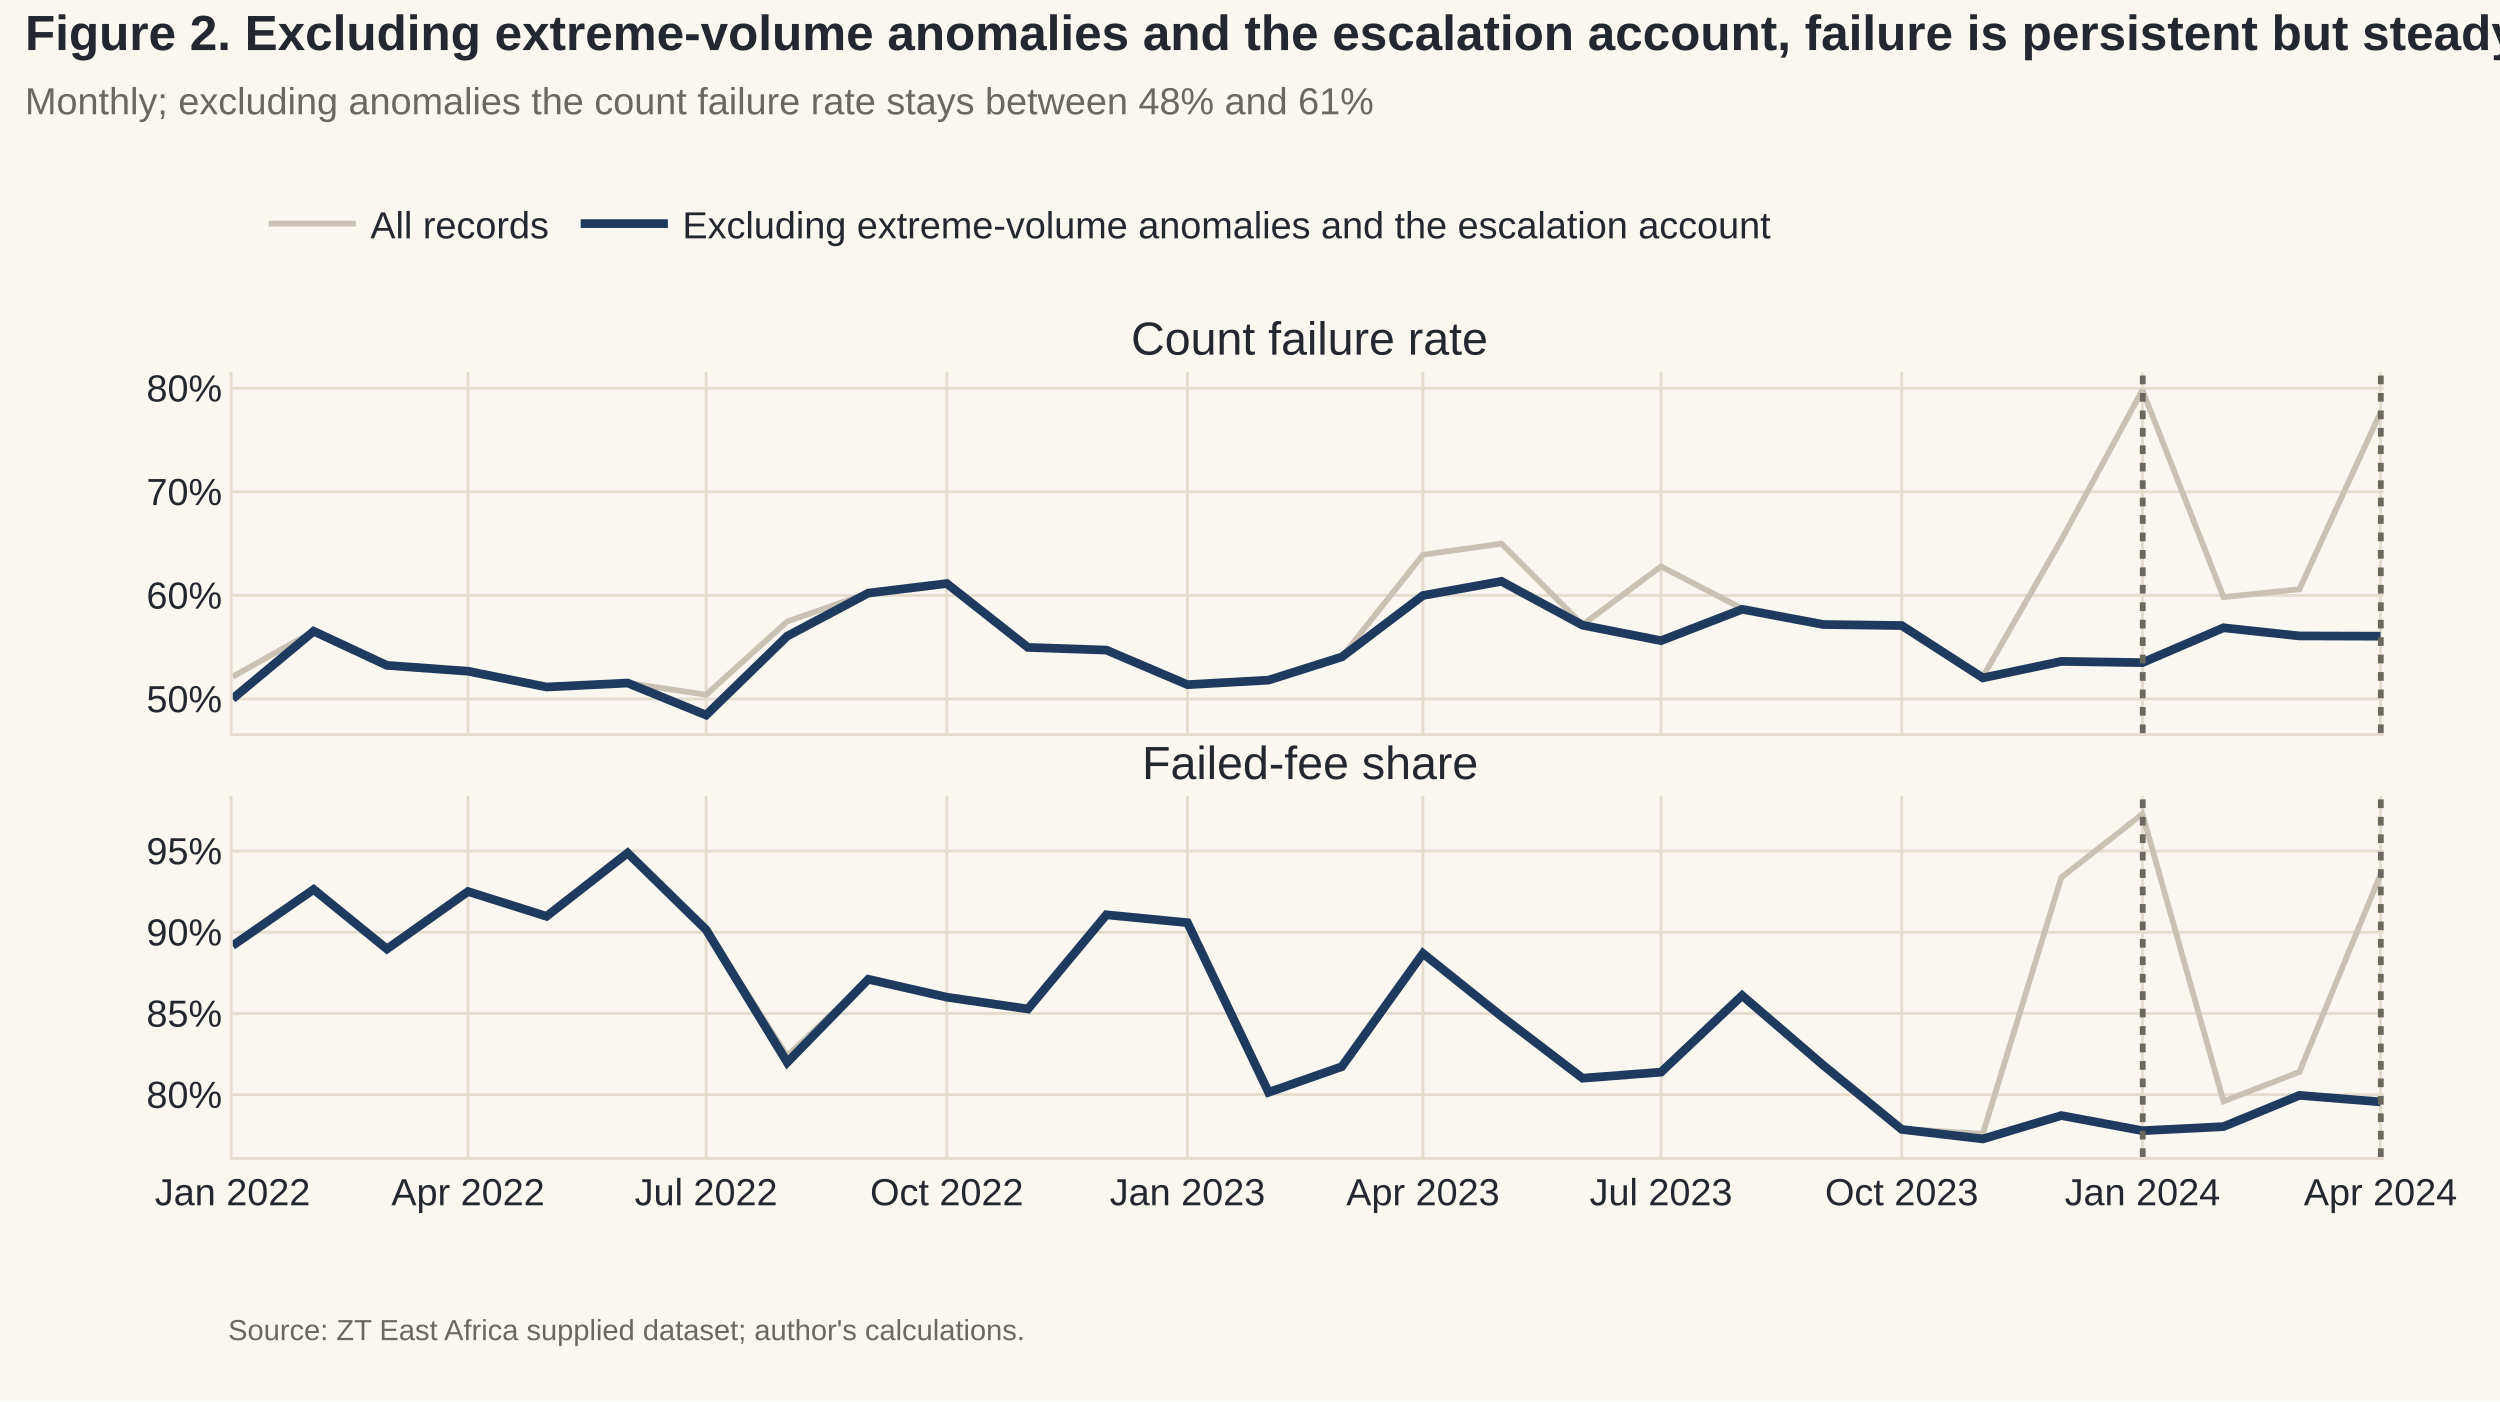
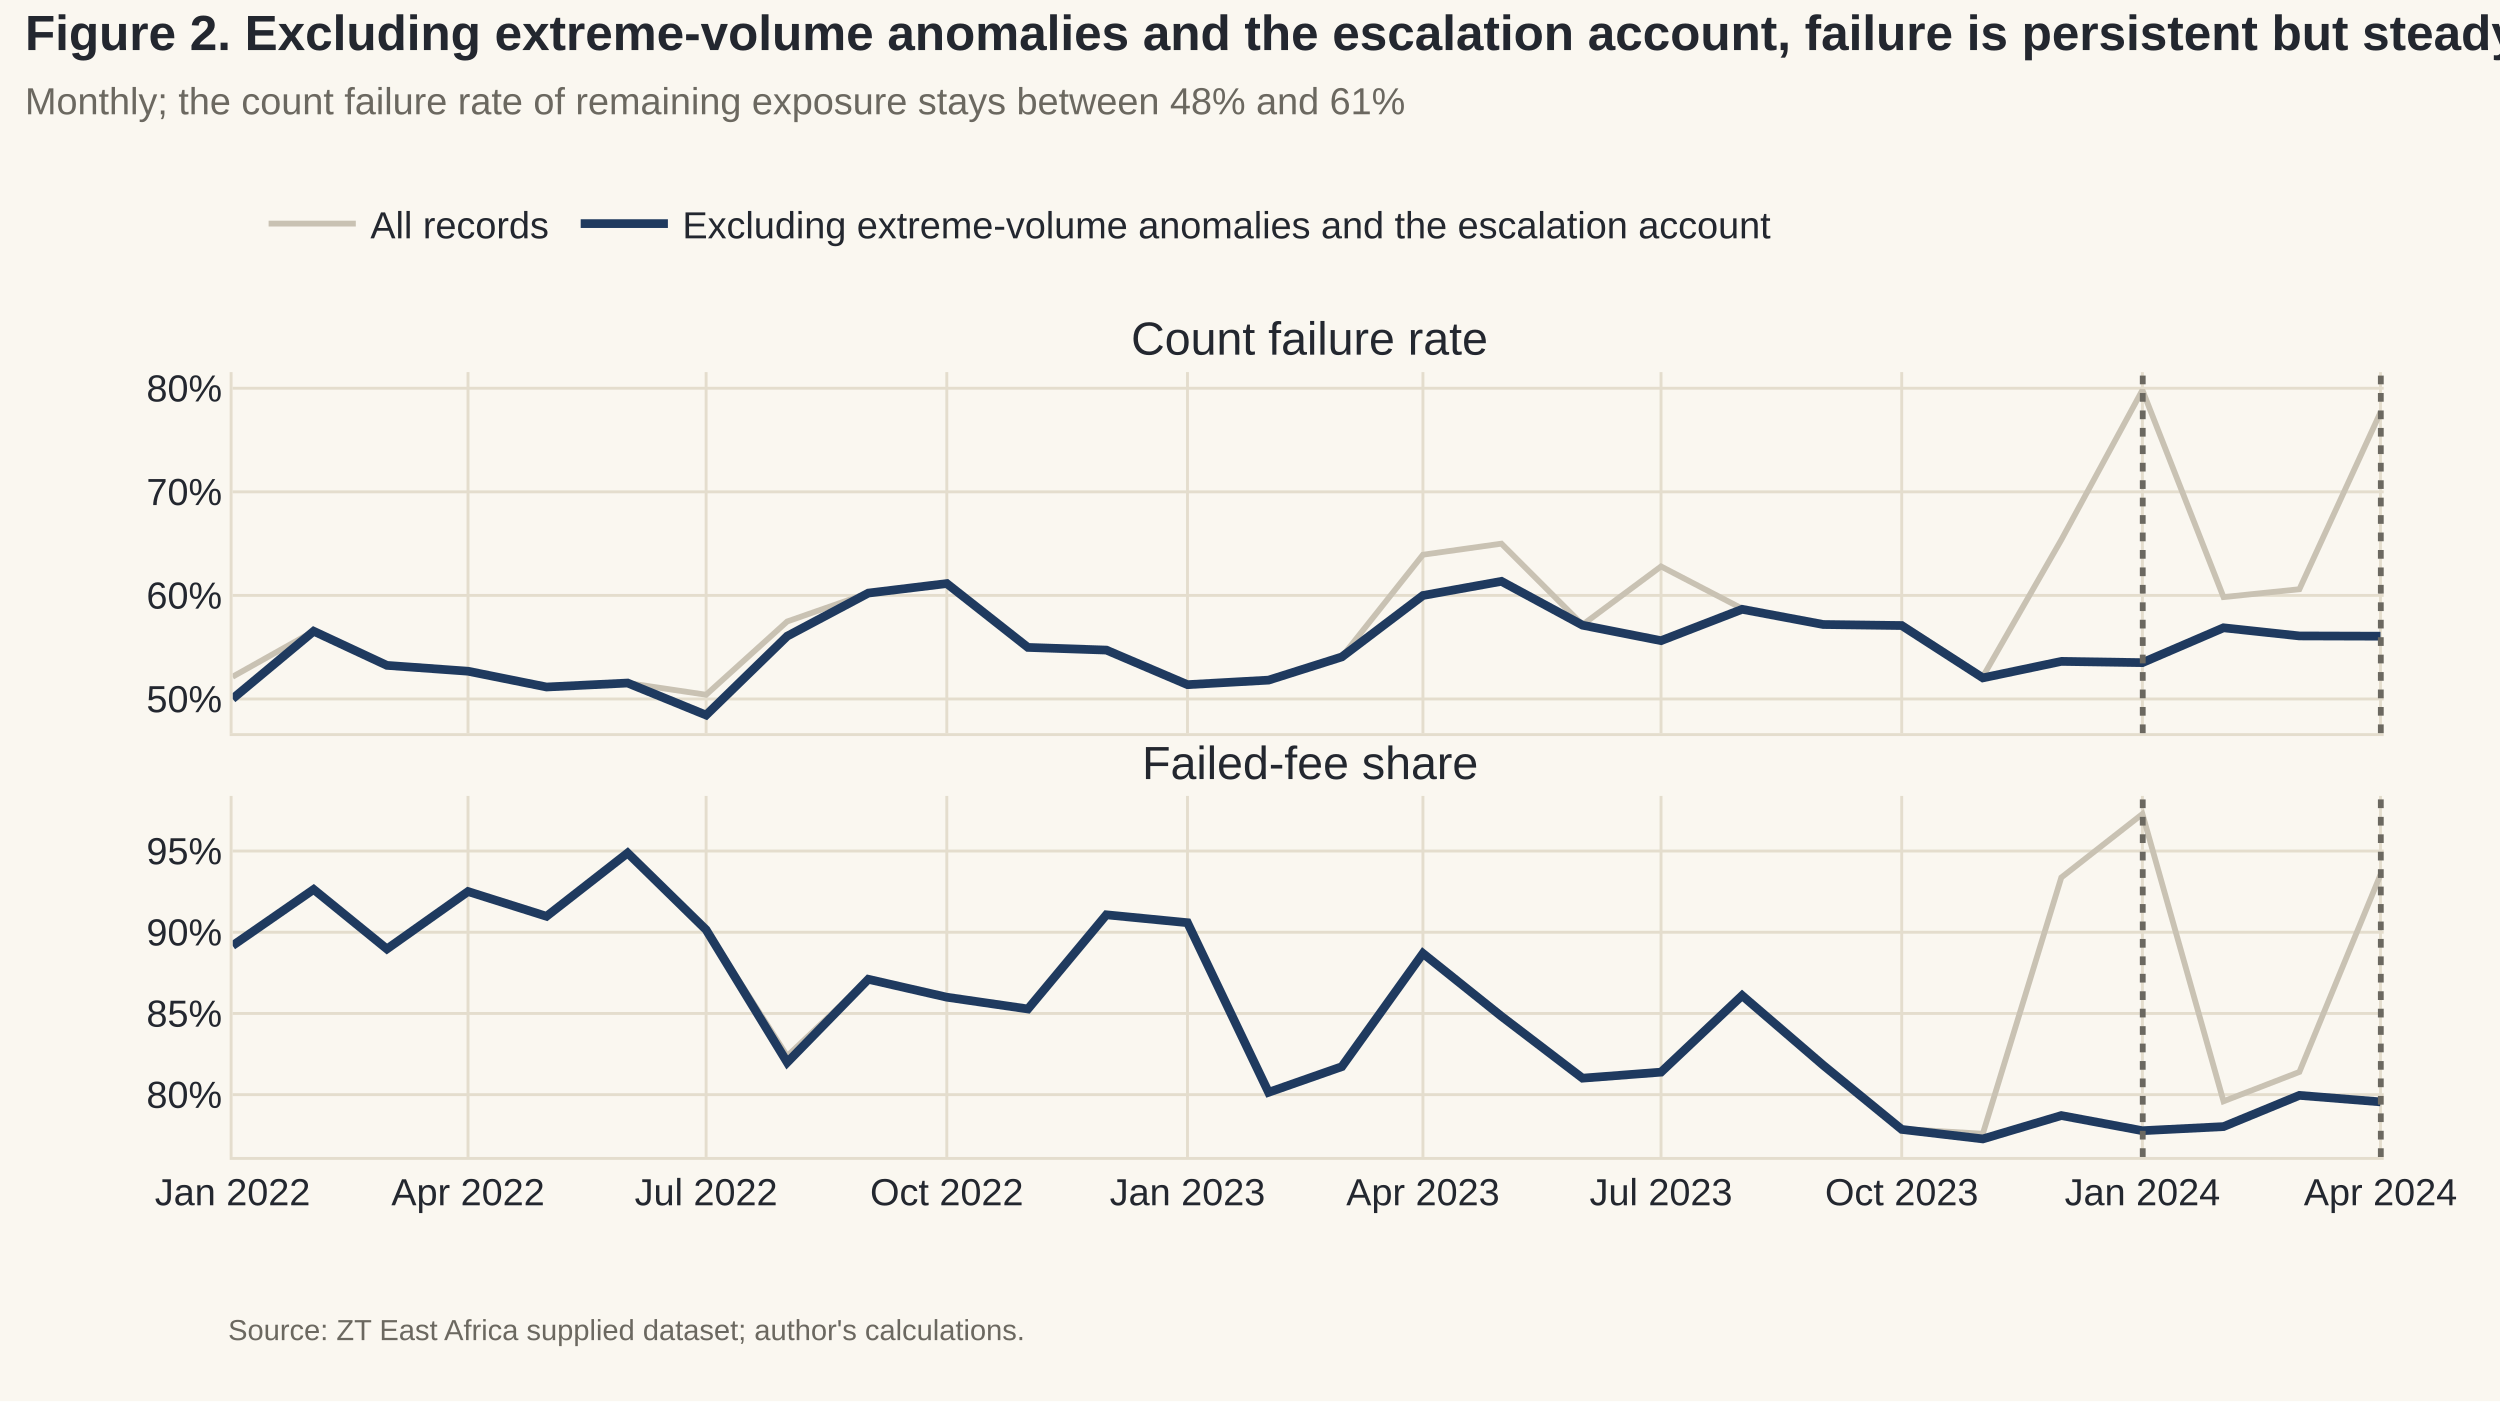
<svg xmlns="http://www.w3.org/2000/svg" class="main-svg" width="860" height="482" style="" viewBox="0 0 860 482">
  <rect x="0" y="0" width="860" height="482" style="fill: rgb(250, 247, 240); fill-opacity: 1;" />
-   <defs id="defs-b3734f">
+   <defs id="defs-a22242">
    <g class="clips">
-       <clipPath id="clipb3734fxyplot" class="plotclip">
+       <clipPath id="clipa22242xyplot" class="plotclip">
        <rect width="740" height="124.2" />
      </clipPath>
-       <clipPath id="clipb3734fx2y2plot" class="plotclip">
+       <clipPath id="clipa22242x2y2plot" class="plotclip">
        <rect width="740" height="124.2" />
      </clipPath>
-       <clipPath class="axesclip" id="clipb3734fx">
+       <clipPath class="axesclip" id="clipa22242x">
        <rect x="80" y="0" width="740" height="482" />
      </clipPath>
-       <clipPath class="axesclip" id="clipb3734fy">
+       <clipPath class="axesclip" id="clipa22242y">
        <rect x="0" y="128" width="860" height="124.2" />
      </clipPath>
-       <clipPath class="axesclip" id="clipb3734fxy">
+       <clipPath class="axesclip" id="clipa22242xy">
        <rect x="80" y="128" width="740" height="124.2" />
      </clipPath>
-       <clipPath class="axesclip" id="clipb3734fy2">
+       <clipPath class="axesclip" id="clipa22242y2">
        <rect x="0" y="273.8" width="860" height="124.2" />
      </clipPath>
-       <clipPath class="axesclip" id="clipb3734fxy2">
+       <clipPath class="axesclip" id="clipa22242xy2">
        <rect x="80" y="273.8" width="740" height="124.2" />
      </clipPath>
-       <clipPath class="axesclip" id="clipb3734fx2">
+       <clipPath class="axesclip" id="clipa22242x2">
        <rect x="80" y="0" width="740" height="482" />
      </clipPath>
-       <clipPath class="axesclip" id="clipb3734fx2y">
+       <clipPath class="axesclip" id="clipa22242x2y">
        <rect x="80" y="128" width="740" height="124.2" />
      </clipPath>
-       <clipPath class="axesclip" id="clipb3734fx2y2">
+       <clipPath class="axesclip" id="clipa22242x2y2">
        <rect x="80" y="273.8" width="740" height="124.2" />
      </clipPath>
    </g>
    <g class="gradients" />
    <g class="patterns" />
  </defs>
  <g class="bglayer" />
  <g class="layer-below">
    <g class="imagelayer" />
    <g class="shapelayer" />
  </g>
  <g class="cartesianlayer">
    <g class="subplot xy">
      <g class="layer-subplot">
        <g class="shapelayer" />
        <g class="imagelayer" />
      </g>
      <g class="minor-gridlayer">
        <g class="x" />
        <g class="y" />
      </g>
      <g class="gridlayer">
        <g class="x">
          <path class="xgrid crisp" transform="translate(161,0)" d="M0,128v124.2" style="stroke: rgb(228, 221, 205); stroke-opacity: 1; stroke-width: 1px;" />
          <path class="xgrid crisp" transform="translate(242.9,0)" d="M0,128v124.2" style="stroke: rgb(228, 221, 205); stroke-opacity: 1; stroke-width: 1px;" />
          <path class="xgrid crisp" transform="translate(325.7,0)" d="M0,128v124.2" style="stroke: rgb(228, 221, 205); stroke-opacity: 1; stroke-width: 1px;" />
          <path class="xgrid crisp" transform="translate(408.49,0)" d="M0,128v124.2" style="stroke: rgb(228, 221, 205); stroke-opacity: 1; stroke-width: 1px;" />
          <path class="xgrid crisp" transform="translate(489.49,0)" d="M0,128v124.2" style="stroke: rgb(228, 221, 205); stroke-opacity: 1; stroke-width: 1px;" />
          <path class="xgrid crisp" transform="translate(571.39,0)" d="M0,128v124.2" style="stroke: rgb(228, 221, 205); stroke-opacity: 1; stroke-width: 1px;" />
          <path class="xgrid crisp" transform="translate(654.19,0)" d="M0,128v124.2" style="stroke: rgb(228, 221, 205); stroke-opacity: 1; stroke-width: 1px;" />
          <path class="xgrid crisp" transform="translate(736.99,0)" d="M0,128v124.2" style="stroke: rgb(228, 221, 205); stroke-opacity: 1; stroke-width: 1px;" />
          <path class="xgrid crisp" transform="translate(818.89,0)" d="M0,128v124.2" style="stroke: rgb(228, 221, 205); stroke-opacity: 1; stroke-width: 1px;" />
        </g>
        <g class="y">
          <path class="ygrid crisp" transform="translate(0,240.45)" d="M80,0h740" style="stroke: rgb(228, 221, 205); stroke-opacity: 1; stroke-width: 1px;" />
          <path class="ygrid crisp" transform="translate(0,204.82)" d="M80,0h740" style="stroke: rgb(228, 221, 205); stroke-opacity: 1; stroke-width: 1px;" />
          <path class="ygrid crisp" transform="translate(0,169.19)" d="M80,0h740" style="stroke: rgb(228, 221, 205); stroke-opacity: 1; stroke-width: 1px;" />
          <path class="ygrid crisp" transform="translate(0,133.56)" d="M80,0h740" style="stroke: rgb(228, 221, 205); stroke-opacity: 1; stroke-width: 1px;" />
        </g>
      </g>
      <g class="zerolinelayer" />
      <g class="layer-between">
        <g class="shapelayer" />
        <g class="imagelayer" />
      </g>
      <path class="xlines-below" />
      <path class="ylines-below" />
      <g class="overlines-below" />
      <g class="xaxislayer-below" />
      <g class="yaxislayer-below" />
      <g class="overaxes-below" />
      <g class="overplot">
-         <g class="xy" transform="translate(80,128)" clip-path="url(#clipb3734fxyplot)">
+         <g class="xy" transform="translate(80,128)" clip-path="url(#clipa22242xyplot)">
          <g class="scatterlayer mlayer">
-             <g class="trace scatter trace7201d6" style="stroke-miterlimit: 2; opacity: 1;">
+             <g class="trace scatter trace74df74" style="stroke-miterlimit: 2; opacity: 1;">
              <g class="fills" />
              <g class="errorbars" />
              <g class="lines">
                <path class="js-line" d="M0,104.81L27.9,89.14L53.1,100.89L81,102.9L108,108.33L135.9,106.96L162.9,110.99L190.8,85.79L218.7,76.02L245.7,72.74L273.6,94.71L300.59,95.63L328.49,107.52L356.39,105.95L381.59,97.98L409.49,62.82L436.49,59.02L464.39,86.91L491.39,66.86L519.29,81.36L547.19,86.53L574.19,86.63L602.09,104.81L629.09,57.7L656.99,6.21L684.89,77.4L710.99,74.69L738.89,13.86" style="vector-effect: none; fill: none; stroke: rgb(201, 194, 179); stroke-opacity: 1; stroke-width: 2px; opacity: 1;" />
              </g>
              <g class="points" />
              <g class="text" />
            </g>
-             <g class="trace scatter tracec8153f" style="stroke-miterlimit: 2; opacity: 1;">
+             <g class="trace scatter traced7c337" style="stroke-miterlimit: 2; opacity: 1;">
              <g class="fills" />
              <g class="errorbars" />
              <g class="lines">
                <path class="js-line" d="M0,112.38L27.9,89.14L53.1,100.89L81,102.9L108,108.33L135.9,106.96L162.9,117.99L190.8,90.84L218.7,76.02L245.7,72.74L273.6,94.71L300.59,95.63L328.49,107.52L356.39,105.96L381.59,97.98L409.49,76.85L436.49,71.98L464.39,87.07L491.39,92.39L519.29,81.6L547.19,86.83L574.19,87.19L602.09,105.19L629.09,99.52L656.99,99.95L684.89,87.96L710.99,90.76L738.89,90.85" style="vector-effect: none; fill: none; stroke: rgb(31, 58, 95); stroke-opacity: 1; stroke-width: 3px; opacity: 1;" />
              </g>
              <g class="points" />
              <g class="text" />
            </g>
          </g>
        </g>
      </g>
      <g class="zerolinelayer-above" />
      <path class="xlines-above crisp" d="M79,252.7H820" style="fill: none; stroke-width: 1px; stroke: rgb(228, 221, 205); stroke-opacity: 1;" />
      <path class="ylines-above crisp" d="M79.5,128V252.2" style="fill: none; stroke-width: 1px; stroke: rgb(228, 221, 205); stroke-opacity: 1;" />
      <g class="overlines-above" />
      <g class="xaxislayer-above" />
      <g class="yaxislayer-above">
        <g class="ytick">
          <text text-anchor="end" x="76.4" y="4.55" transform="translate(0,240.45)" style="font-family: &quot;Source Sans 3&quot;, &quot;Source Sans Pro&quot;, &quot;Segoe UI&quot;, Arial, sans-serif; font-size: 13px; fill: rgb(35, 39, 47); fill-opacity: 1; white-space: pre;">50%</text>
        </g>
        <g class="ytick">
          <text text-anchor="end" x="76.4" y="4.55" style="font-family: &quot;Source Sans 3&quot;, &quot;Source Sans Pro&quot;, &quot;Segoe UI&quot;, Arial, sans-serif; font-size: 13px; fill: rgb(35, 39, 47); fill-opacity: 1; white-space: pre;" transform="translate(0,204.82)">60%</text>
        </g>
        <g class="ytick">
          <text text-anchor="end" x="76.4" y="4.55" style="font-family: &quot;Source Sans 3&quot;, &quot;Source Sans Pro&quot;, &quot;Segoe UI&quot;, Arial, sans-serif; font-size: 13px; fill: rgb(35, 39, 47); fill-opacity: 1; white-space: pre;" transform="translate(0,169.19)">70%</text>
        </g>
        <g class="ytick">
          <text text-anchor="end" x="76.4" y="4.55" style="font-family: &quot;Source Sans 3&quot;, &quot;Source Sans Pro&quot;, &quot;Segoe UI&quot;, Arial, sans-serif; font-size: 13px; fill: rgb(35, 39, 47); fill-opacity: 1; white-space: pre;" transform="translate(0,133.56)">80%</text>
        </g>
      </g>
      <g class="overaxes-above" />
    </g>
    <g class="subplot x2y2">
      <g class="layer-subplot">
        <g class="shapelayer" />
        <g class="imagelayer" />
      </g>
      <g class="minor-gridlayer">
        <g class="x2" />
        <g class="y2" />
      </g>
      <g class="gridlayer">
        <g class="x2">
          <path class="x2grid crisp" transform="translate(161,0)" d="M0,273.8v124.2" style="stroke: rgb(228, 221, 205); stroke-opacity: 1; stroke-width: 1px;" />
          <path class="x2grid crisp" transform="translate(242.9,0)" d="M0,273.8v124.2" style="stroke: rgb(228, 221, 205); stroke-opacity: 1; stroke-width: 1px;" />
          <path class="x2grid crisp" transform="translate(325.7,0)" d="M0,273.8v124.2" style="stroke: rgb(228, 221, 205); stroke-opacity: 1; stroke-width: 1px;" />
          <path class="x2grid crisp" transform="translate(408.49,0)" d="M0,273.8v124.2" style="stroke: rgb(228, 221, 205); stroke-opacity: 1; stroke-width: 1px;" />
          <path class="x2grid crisp" transform="translate(489.49,0)" d="M0,273.8v124.2" style="stroke: rgb(228, 221, 205); stroke-opacity: 1; stroke-width: 1px;" />
          <path class="x2grid crisp" transform="translate(571.39,0)" d="M0,273.8v124.2" style="stroke: rgb(228, 221, 205); stroke-opacity: 1; stroke-width: 1px;" />
          <path class="x2grid crisp" transform="translate(654.19,0)" d="M0,273.8v124.2" style="stroke: rgb(228, 221, 205); stroke-opacity: 1; stroke-width: 1px;" />
          <path class="x2grid crisp" transform="translate(736.99,0)" d="M0,273.8v124.2" style="stroke: rgb(228, 221, 205); stroke-opacity: 1; stroke-width: 1px;" />
          <path class="x2grid crisp" transform="translate(818.89,0)" d="M0,273.8v124.2" style="stroke: rgb(228, 221, 205); stroke-opacity: 1; stroke-width: 1px;" />
        </g>
        <g class="y2">
          <path class="y2grid crisp" transform="translate(0,376.56)" d="M80,0h740" style="stroke: rgb(228, 221, 205); stroke-opacity: 1; stroke-width: 1px;" />
          <path class="y2grid crisp" transform="translate(0,348.63)" d="M80,0h740" style="stroke: rgb(228, 221, 205); stroke-opacity: 1; stroke-width: 1px;" />
          <path class="y2grid crisp" transform="translate(0,320.69)" d="M80,0h740" style="stroke: rgb(228, 221, 205); stroke-opacity: 1; stroke-width: 1px;" />
          <path class="y2grid crisp" transform="translate(0,292.75)" d="M80,0h740" style="stroke: rgb(228, 221, 205); stroke-opacity: 1; stroke-width: 1px;" />
        </g>
      </g>
      <g class="zerolinelayer" />
      <g class="layer-between">
        <g class="shapelayer" />
        <g class="imagelayer" />
      </g>
      <path class="xlines-below" />
      <path class="ylines-below" />
      <g class="overlines-below" />
      <g class="xaxislayer-below" />
      <g class="yaxislayer-below" />
      <g class="overaxes-below" />
      <g class="overplot">
-         <g class="x2y2" transform="translate(80,273.8)" clip-path="url(#clipb3734fx2y2plot)">
+         <g class="x2y2" transform="translate(80,273.8)" clip-path="url(#clipa22242x2y2plot)">
          <g class="scatterlayer mlayer">
-             <g class="trace scatter trace5fac13" style="stroke-miterlimit: 2; opacity: 1;">
+             <g class="trace scatter traceb963dd" style="stroke-miterlimit: 2; opacity: 1;">
              <g class="fills" />
              <g class="errorbars" />
              <g class="lines">
                <path class="js-line" d="M0,51.08L27.9,32.16L53.1,52.65L81,32.85L108,41.41L135.9,19.63L162.9,45.88L190.8,89.47L218.7,63.07L245.7,69.24L273.6,73.29L300.59,40.89L328.49,43.61L356.39,101.96L381.59,93.13L409.49,53.84L436.49,75.24L464.39,97.06L491.39,94.64L519.29,68.2L547.19,92.39L574.19,114.55L602.09,116.21L629.09,28.06L656.99,6.21L684.89,105.04L710.99,94.95L738.89,27.1" style="vector-effect: none; fill: none; stroke: rgb(201, 194, 179); stroke-opacity: 1; stroke-width: 2px; opacity: 1;" />
              </g>
              <g class="points" />
              <g class="text" />
            </g>
-             <g class="trace scatter tracefcc6d9" style="stroke-miterlimit: 2; opacity: 1;">
+             <g class="trace scatter traced116bc" style="stroke-miterlimit: 2; opacity: 1;">
              <g class="fills" />
              <g class="errorbars" />
              <g class="lines">
                <path class="js-line" d="M0,51.5L27.9,32.16L53.1,52.65L81,32.89L108,41.41L135.9,19.63L162.9,46.04L190.8,91.67L218.7,63.07L245.7,69.24L273.6,73.29L300.59,40.89L328.49,43.61L356.39,101.96L381.59,93.13L409.49,54.18L436.49,75.81L464.39,97.09L491.39,95.02L519.29,68.66L547.19,92.64L574.19,114.72L602.09,117.99L629.09,109.95L656.99,115.16L684.89,113.75L710.99,103.01L738.89,105.25" style="vector-effect: none; fill: none; stroke: rgb(31, 58, 95); stroke-opacity: 1; stroke-width: 3px; opacity: 1;" />
              </g>
              <g class="points" />
              <g class="text" />
            </g>
          </g>
        </g>
      </g>
      <g class="zerolinelayer-above" />
      <path class="xlines-above crisp" d="M79,398.5H820" style="fill: none; stroke-width: 1px; stroke: rgb(228, 221, 205); stroke-opacity: 1;" />
      <path class="ylines-above crisp" d="M79.5,273.8V398" style="fill: none; stroke-width: 1px; stroke: rgb(228, 221, 205); stroke-opacity: 1;" />
      <g class="overlines-above" />
      <g class="xaxislayer-above">
        <g class="x2tick">
          <text text-anchor="middle" x="0" y="414.6" transform="translate(80,0)" style="font-family: &quot;Source Sans 3&quot;, &quot;Source Sans Pro&quot;, &quot;Segoe UI&quot;, Arial, sans-serif; font-size: 13px; fill: rgb(35, 39, 47); fill-opacity: 1; white-space: pre;">Jan 2022</text>
        </g>
        <g class="x2tick">
          <text text-anchor="middle" x="0" y="414.6" style="font-family: &quot;Source Sans 3&quot;, &quot;Source Sans Pro&quot;, &quot;Segoe UI&quot;, Arial, sans-serif; font-size: 13px; fill: rgb(35, 39, 47); fill-opacity: 1; white-space: pre;" transform="translate(161,0)">Apr 2022</text>
        </g>
        <g class="x2tick">
          <text text-anchor="middle" x="0" y="414.6" style="font-family: &quot;Source Sans 3&quot;, &quot;Source Sans Pro&quot;, &quot;Segoe UI&quot;, Arial, sans-serif; font-size: 13px; fill: rgb(35, 39, 47); fill-opacity: 1; white-space: pre;" transform="translate(242.9,0)">Jul 2022</text>
        </g>
        <g class="x2tick">
          <text text-anchor="middle" x="0" y="414.6" style="font-family: &quot;Source Sans 3&quot;, &quot;Source Sans Pro&quot;, &quot;Segoe UI&quot;, Arial, sans-serif; font-size: 13px; fill: rgb(35, 39, 47); fill-opacity: 1; white-space: pre;" transform="translate(325.7,0)">Oct 2022</text>
        </g>
        <g class="x2tick">
          <text text-anchor="middle" x="0" y="414.6" style="font-family: &quot;Source Sans 3&quot;, &quot;Source Sans Pro&quot;, &quot;Segoe UI&quot;, Arial, sans-serif; font-size: 13px; fill: rgb(35, 39, 47); fill-opacity: 1; white-space: pre;" transform="translate(408.49,0)">Jan 2023</text>
        </g>
        <g class="x2tick">
          <text text-anchor="middle" x="0" y="414.6" style="font-family: &quot;Source Sans 3&quot;, &quot;Source Sans Pro&quot;, &quot;Segoe UI&quot;, Arial, sans-serif; font-size: 13px; fill: rgb(35, 39, 47); fill-opacity: 1; white-space: pre;" transform="translate(489.49,0)">Apr 2023</text>
        </g>
        <g class="x2tick">
          <text text-anchor="middle" x="0" y="414.6" style="font-family: &quot;Source Sans 3&quot;, &quot;Source Sans Pro&quot;, &quot;Segoe UI&quot;, Arial, sans-serif; font-size: 13px; fill: rgb(35, 39, 47); fill-opacity: 1; white-space: pre;" transform="translate(571.39,0)">Jul 2023</text>
        </g>
        <g class="x2tick">
          <text text-anchor="middle" x="0" y="414.6" style="font-family: &quot;Source Sans 3&quot;, &quot;Source Sans Pro&quot;, &quot;Segoe UI&quot;, Arial, sans-serif; font-size: 13px; fill: rgb(35, 39, 47); fill-opacity: 1; white-space: pre;" transform="translate(654.19,0)">Oct 2023</text>
        </g>
        <g class="x2tick">
          <text text-anchor="middle" x="0" y="414.6" style="font-family: &quot;Source Sans 3&quot;, &quot;Source Sans Pro&quot;, &quot;Segoe UI&quot;, Arial, sans-serif; font-size: 13px; fill: rgb(35, 39, 47); fill-opacity: 1; white-space: pre;" transform="translate(736.99,0)">Jan 2024</text>
        </g>
        <g class="x2tick">
          <text text-anchor="middle" x="0" y="414.6" style="font-family: &quot;Source Sans 3&quot;, &quot;Source Sans Pro&quot;, &quot;Segoe UI&quot;, Arial, sans-serif; font-size: 13px; fill: rgb(35, 39, 47); fill-opacity: 1; white-space: pre;" transform="translate(818.89,0)">Apr 2024</text>
        </g>
      </g>
      <g class="yaxislayer-above">
        <g class="y2tick">
          <text text-anchor="end" x="76.4" y="4.55" transform="translate(0,376.56)" style="font-family: &quot;Source Sans 3&quot;, &quot;Source Sans Pro&quot;, &quot;Segoe UI&quot;, Arial, sans-serif; font-size: 13px; fill: rgb(35, 39, 47); fill-opacity: 1; white-space: pre;">80%</text>
        </g>
        <g class="y2tick">
          <text text-anchor="end" x="76.4" y="4.55" style="font-family: &quot;Source Sans 3&quot;, &quot;Source Sans Pro&quot;, &quot;Segoe UI&quot;, Arial, sans-serif; font-size: 13px; fill: rgb(35, 39, 47); fill-opacity: 1; white-space: pre;" transform="translate(0,348.63)">85%</text>
        </g>
        <g class="y2tick">
          <text text-anchor="end" x="76.4" y="4.55" style="font-family: &quot;Source Sans 3&quot;, &quot;Source Sans Pro&quot;, &quot;Segoe UI&quot;, Arial, sans-serif; font-size: 13px; fill: rgb(35, 39, 47); fill-opacity: 1; white-space: pre;" transform="translate(0,320.69)">90%</text>
        </g>
        <g class="y2tick">
          <text text-anchor="end" x="76.4" y="4.55" style="font-family: &quot;Source Sans 3&quot;, &quot;Source Sans Pro&quot;, &quot;Segoe UI&quot;, Arial, sans-serif; font-size: 13px; fill: rgb(35, 39, 47); fill-opacity: 1; white-space: pre;" transform="translate(0,292.75)">95%</text>
        </g>
      </g>
      <g class="overaxes-above" />
    </g>
  </g>
  <g class="polarlayer" />
  <g class="smithlayer" />
  <g class="ternarylayer" />
  <g class="geolayer" />
  <g class="funnelarealayer" />
  <g class="pielayer" />
  <g class="iciclelayer" />
  <g class="treemaplayer" />
  <g class="sunburstlayer" />
  <g class="glimages" />
-   <defs id="topdefs-b3734f">
+   <defs id="topdefs-a22242">
    <g class="clips" />
-     <clipPath id="legendb3734f">
+     <clipPath id="legenda22242">
      <rect width="524" height="30" x="0" y="0" />
    </clipPath>
  </defs>
  <g class="layer-above">
    <g class="imagelayer" />
    <g class="shapelayer">
-       <g class="shape-group" data-index="0" clip-path="url(#clipb3734fx)">
+       <g class="shape-group" data-index="0" clip-path="url(#clipa22242x)">
        <path data-index="0" fill-rule="evenodd" d="M737.1,252.2L737.1,128" style="opacity: 1; stroke: rgb(107, 104, 96); stroke-opacity: 1; fill: rgb(0, 0, 0); fill-opacity: 0; stroke-dasharray: 3px, 3px; stroke-width: 2px;" />
      </g>
-       <g class="shape-group" data-index="1" clip-path="url(#clipb3734fx2)">
+       <g class="shape-group" data-index="1" clip-path="url(#clipa22242x2)">
        <path data-index="1" fill-rule="evenodd" d="M737.1,398L737.1,273.8" style="opacity: 1; stroke: rgb(107, 104, 96); stroke-opacity: 1; fill: rgb(0, 0, 0); fill-opacity: 0; stroke-dasharray: 3px, 3px; stroke-width: 2px;" />
      </g>
-       <g class="shape-group" data-index="2" clip-path="url(#clipb3734fx)">
+       <g class="shape-group" data-index="2" clip-path="url(#clipa22242x)">
        <path data-index="2" fill-rule="evenodd" d="M819,252.2L819,128" style="opacity: 1; stroke: rgb(107, 104, 96); stroke-opacity: 1; fill: rgb(0, 0, 0); fill-opacity: 0; stroke-dasharray: 3px, 3px; stroke-width: 2px;" />
      </g>
-       <g class="shape-group" data-index="3" clip-path="url(#clipb3734fx2)">
+       <g class="shape-group" data-index="3" clip-path="url(#clipa22242x2)">
        <path data-index="3" fill-rule="evenodd" d="M819,398L819,273.8" style="opacity: 1; stroke: rgb(107, 104, 96); stroke-opacity: 1; fill: rgb(0, 0, 0); fill-opacity: 0; stroke-dasharray: 3px, 3px; stroke-width: 2px;" />
      </g>
    </g>
  </g>
  <g class="infolayer">
    <g class="legend" pointer-events="all" transform="translate(87.4,61.97143)">
      <rect class="bg" shape-rendering="crispEdges" style="stroke: rgb(68, 68, 68); stroke-opacity: 1; fill: rgb(250, 247, 240); fill-opacity: 1; stroke-width: 0px;" width="524" height="30" x="0" y="0" />
-       <g class="scrollbox" transform="" clip-path="url(#legendb3734f)">
+       <g class="scrollbox" transform="" clip-path="url(#legenda22242)">
        <g class="groups">
          <g class="traces" transform="translate(0,14.95)" style="opacity: 1;">
            <text class="legendtext" text-anchor="start" x="40" y="5.07" style="font-family: &quot;Source Sans 3&quot;, &quot;Source Sans Pro&quot;, &quot;Segoe UI&quot;, Arial, sans-serif; font-size: 13px; fill: rgb(35, 39, 47); fill-opacity: 1; white-space: pre;">All records</text>
            <g class="layers" style="opacity: 1;">
              <g class="legendfill" />
              <g class="legendlines">
                <path class="js-line" d="M5,0h30" style="fill: none; stroke: rgb(201, 194, 179); stroke-opacity: 1; stroke-width: 2px;" />
              </g>
              <g class="legendsymbols">
                <g class="legendpoints" />
              </g>
            </g>
            <rect class="legendtoggle" x="0" y="-9.95" width="104.857" height="19.9" style="fill: rgb(0, 0, 0); fill-opacity: 0;" />
          </g>
          <g class="traces" transform="translate(107.3574,14.95)" style="opacity: 1;">
            <text class="legendtext" text-anchor="start" x="40" y="5.07" style="font-family: &quot;Source Sans 3&quot;, &quot;Source Sans Pro&quot;, &quot;Segoe UI&quot;, Arial, sans-serif; font-size: 13px; fill: rgb(35, 39, 47); fill-opacity: 1; white-space: pre;">Excluding extreme-volume anomalies and the escalation account</text>
            <g class="layers" style="opacity: 1;">
              <g class="legendfill" />
              <g class="legendlines">
                <path class="js-line" d="M5,0h30" style="fill: none; stroke: rgb(31, 58, 95); stroke-opacity: 1; stroke-width: 3px;" />
              </g>
              <g class="legendsymbols">
                <g class="legendpoints" />
              </g>
            </g>
            <rect class="legendtoggle" x="0" y="-9.95" width="414.141" height="19.9" style="fill: rgb(0, 0, 0); fill-opacity: 0;" />
          </g>
        </g>
      </g>
      <rect class="scrollbar" rx="20" ry="3" width="0" height="0" style="fill: rgb(128, 139, 164); fill-opacity: 1;" x="0" y="0" />
    </g>
    <g class="g-gtitle">
      <text class="gtitle" x="8.6" y="17.214" text-anchor="start" dy="0.7em" style="opacity: 1; font-family: &quot;Source Sans 3&quot;, &quot;Source Sans Pro&quot;, &quot;Segoe UI&quot;, Arial, sans-serif; font-size: 17px; fill: rgb(35, 39, 47); fill-opacity: 1; white-space: pre;">
        <tspan class="line" dy="0em" x="8.6" y="17.214">
          <tspan style="font-weight:bold">Figure 2. Excluding extreme-volume anomalies and the escalation account, failure is persistent but steady</tspan>
        </tspan>
        <tspan class="line" dy="1.3em" x="8.6" y="17.214">
-           <tspan style="font-size:13px; fill:#6B6860">Monthly; excluding anomalies the count failure rate stays between 48% and 61%</tspan>
+           <tspan style="font-size:13px; fill:#6B6860">Monthly; the count failure rate of remaining exposure stays between 48% and 61%</tspan>
        </tspan>
      </text>
    </g>
    <g class="g-xtitle" />
    <g class="g-x2title" />
    <g class="g-ytitle" />
    <g class="g-y2title" />
    <g class="annotation" data-index="0" style="opacity: 1;">
      <g class="annotation-text-g" transform="rotate(0,450,115.5)">
        <g class="cursor-pointer" transform="translate(387,103)">
          <rect class="bg" x="0.5" y="0.5" width="126" height="24" style="stroke-width: 1px; stroke: rgb(0, 0, 0); stroke-opacity: 0; fill: rgb(0, 0, 0); fill-opacity: 0;" />
          <text class="annotation-text" text-anchor="middle" x="63.477" y="19" style="font-family: &quot;Source Sans 3&quot;, &quot;Source Sans Pro&quot;, &quot;Segoe UI&quot;, Arial, sans-serif; font-size: 16px; fill: rgb(35, 39, 47); fill-opacity: 1; white-space: pre;">Count failure rate</text>
        </g>
      </g>
    </g>
    <g class="annotation" data-index="1" style="opacity: 1;">
      <g class="annotation-text-g" transform="rotate(0,450,261.3)">
        <g class="cursor-pointer" transform="translate(393,249)">
          <rect class="bg" x="0.5" y="0.5" width="114" height="24" style="stroke-width: 1px; stroke: rgb(0, 0, 0); stroke-opacity: 0; fill: rgb(0, 0, 0); fill-opacity: 0;" />
          <text class="annotation-text" text-anchor="middle" x="57.695" y="19" style="font-family: &quot;Source Sans 3&quot;, &quot;Source Sans Pro&quot;, &quot;Segoe UI&quot;, Arial, sans-serif; font-size: 16px; fill: rgb(35, 39, 47); fill-opacity: 1; white-space: pre;">Failed-fee share</text>
        </g>
      </g>
    </g>
    <g class="annotation" data-index="2" style="opacity: 1;">
      <g class="annotation-text-g" transform="rotate(0,215.5,456.6552)">
        <g class="cursor-pointer" transform="translate(80,448)">
          <rect class="bg" x="0.5" y="0.5" width="270" height="17" style="stroke-width: 1px; stroke: rgb(0, 0, 0); stroke-opacity: 0; fill: rgb(0, 0, 0); fill-opacity: 0;" />
          <text class="annotation-text" text-anchor="middle" x="135.516" y="13" style="font-family: &quot;Source Sans 3&quot;, &quot;Source Sans Pro&quot;, &quot;Segoe UI&quot;, Arial, sans-serif; font-size: 10px; fill: rgb(107, 104, 96); fill-opacity: 1; white-space: pre;">Source: ZT East Africa supplied dataset; author's calculations.</text>
        </g>
      </g>
    </g>
  </g>
</svg>
